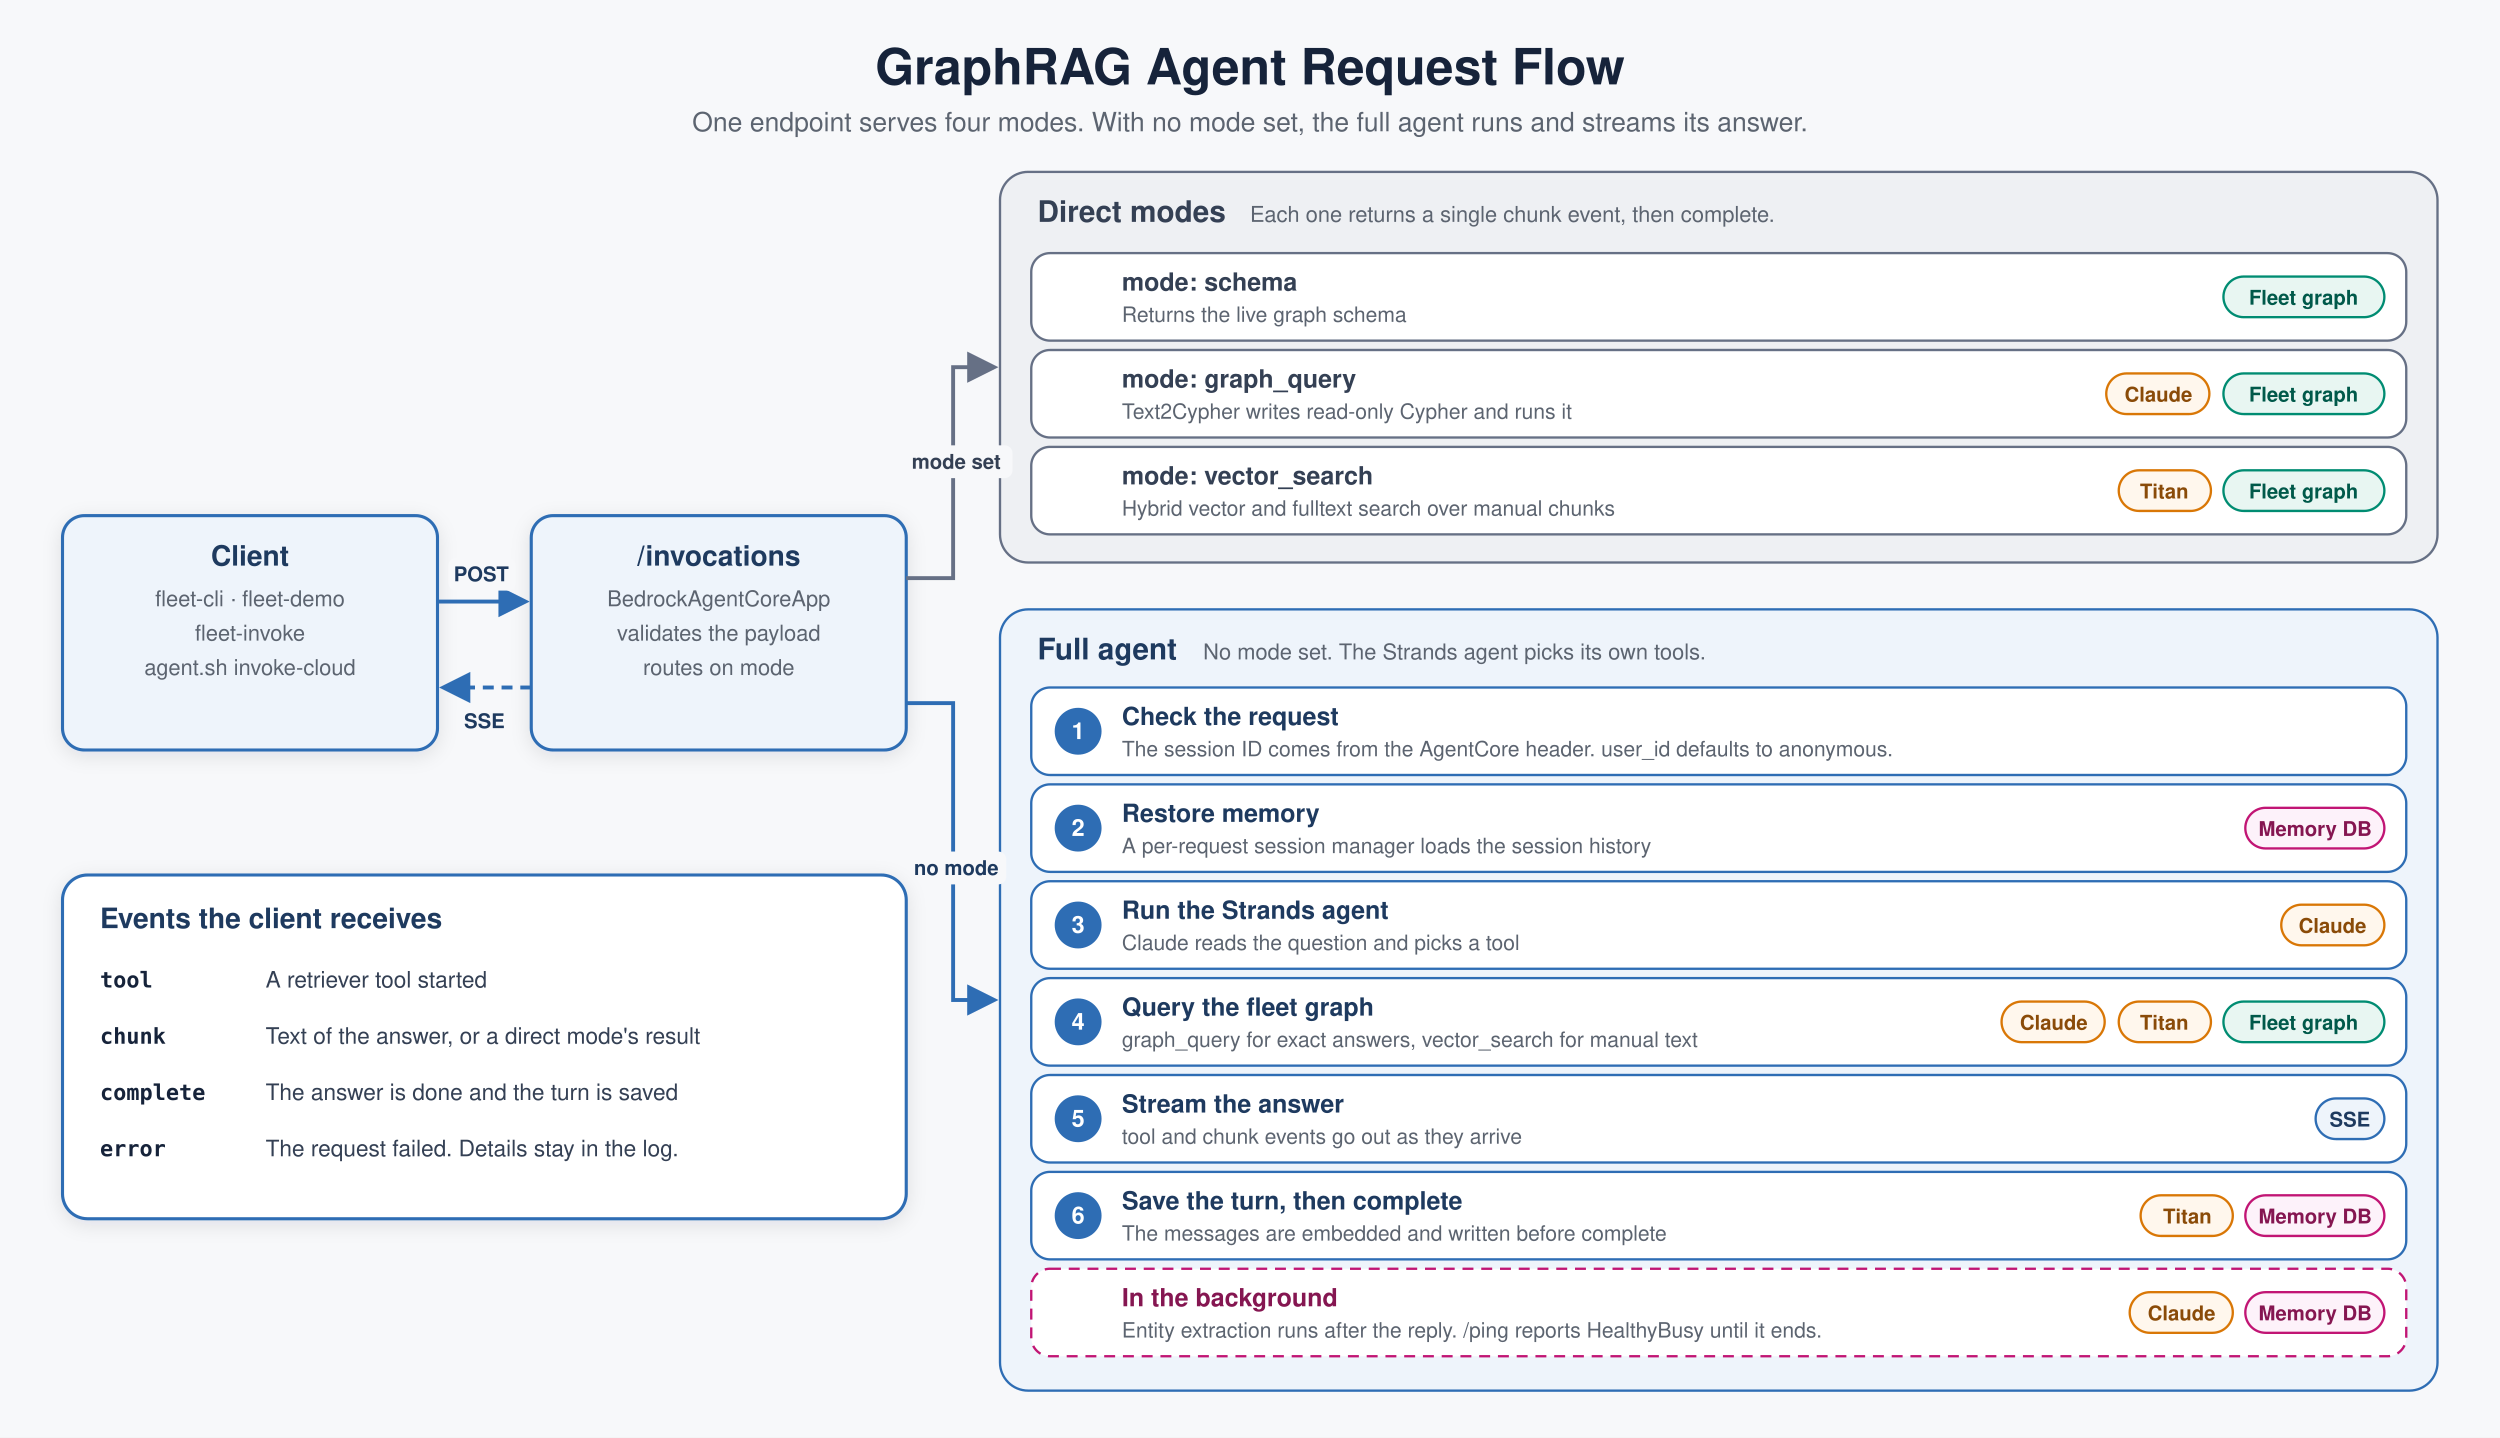
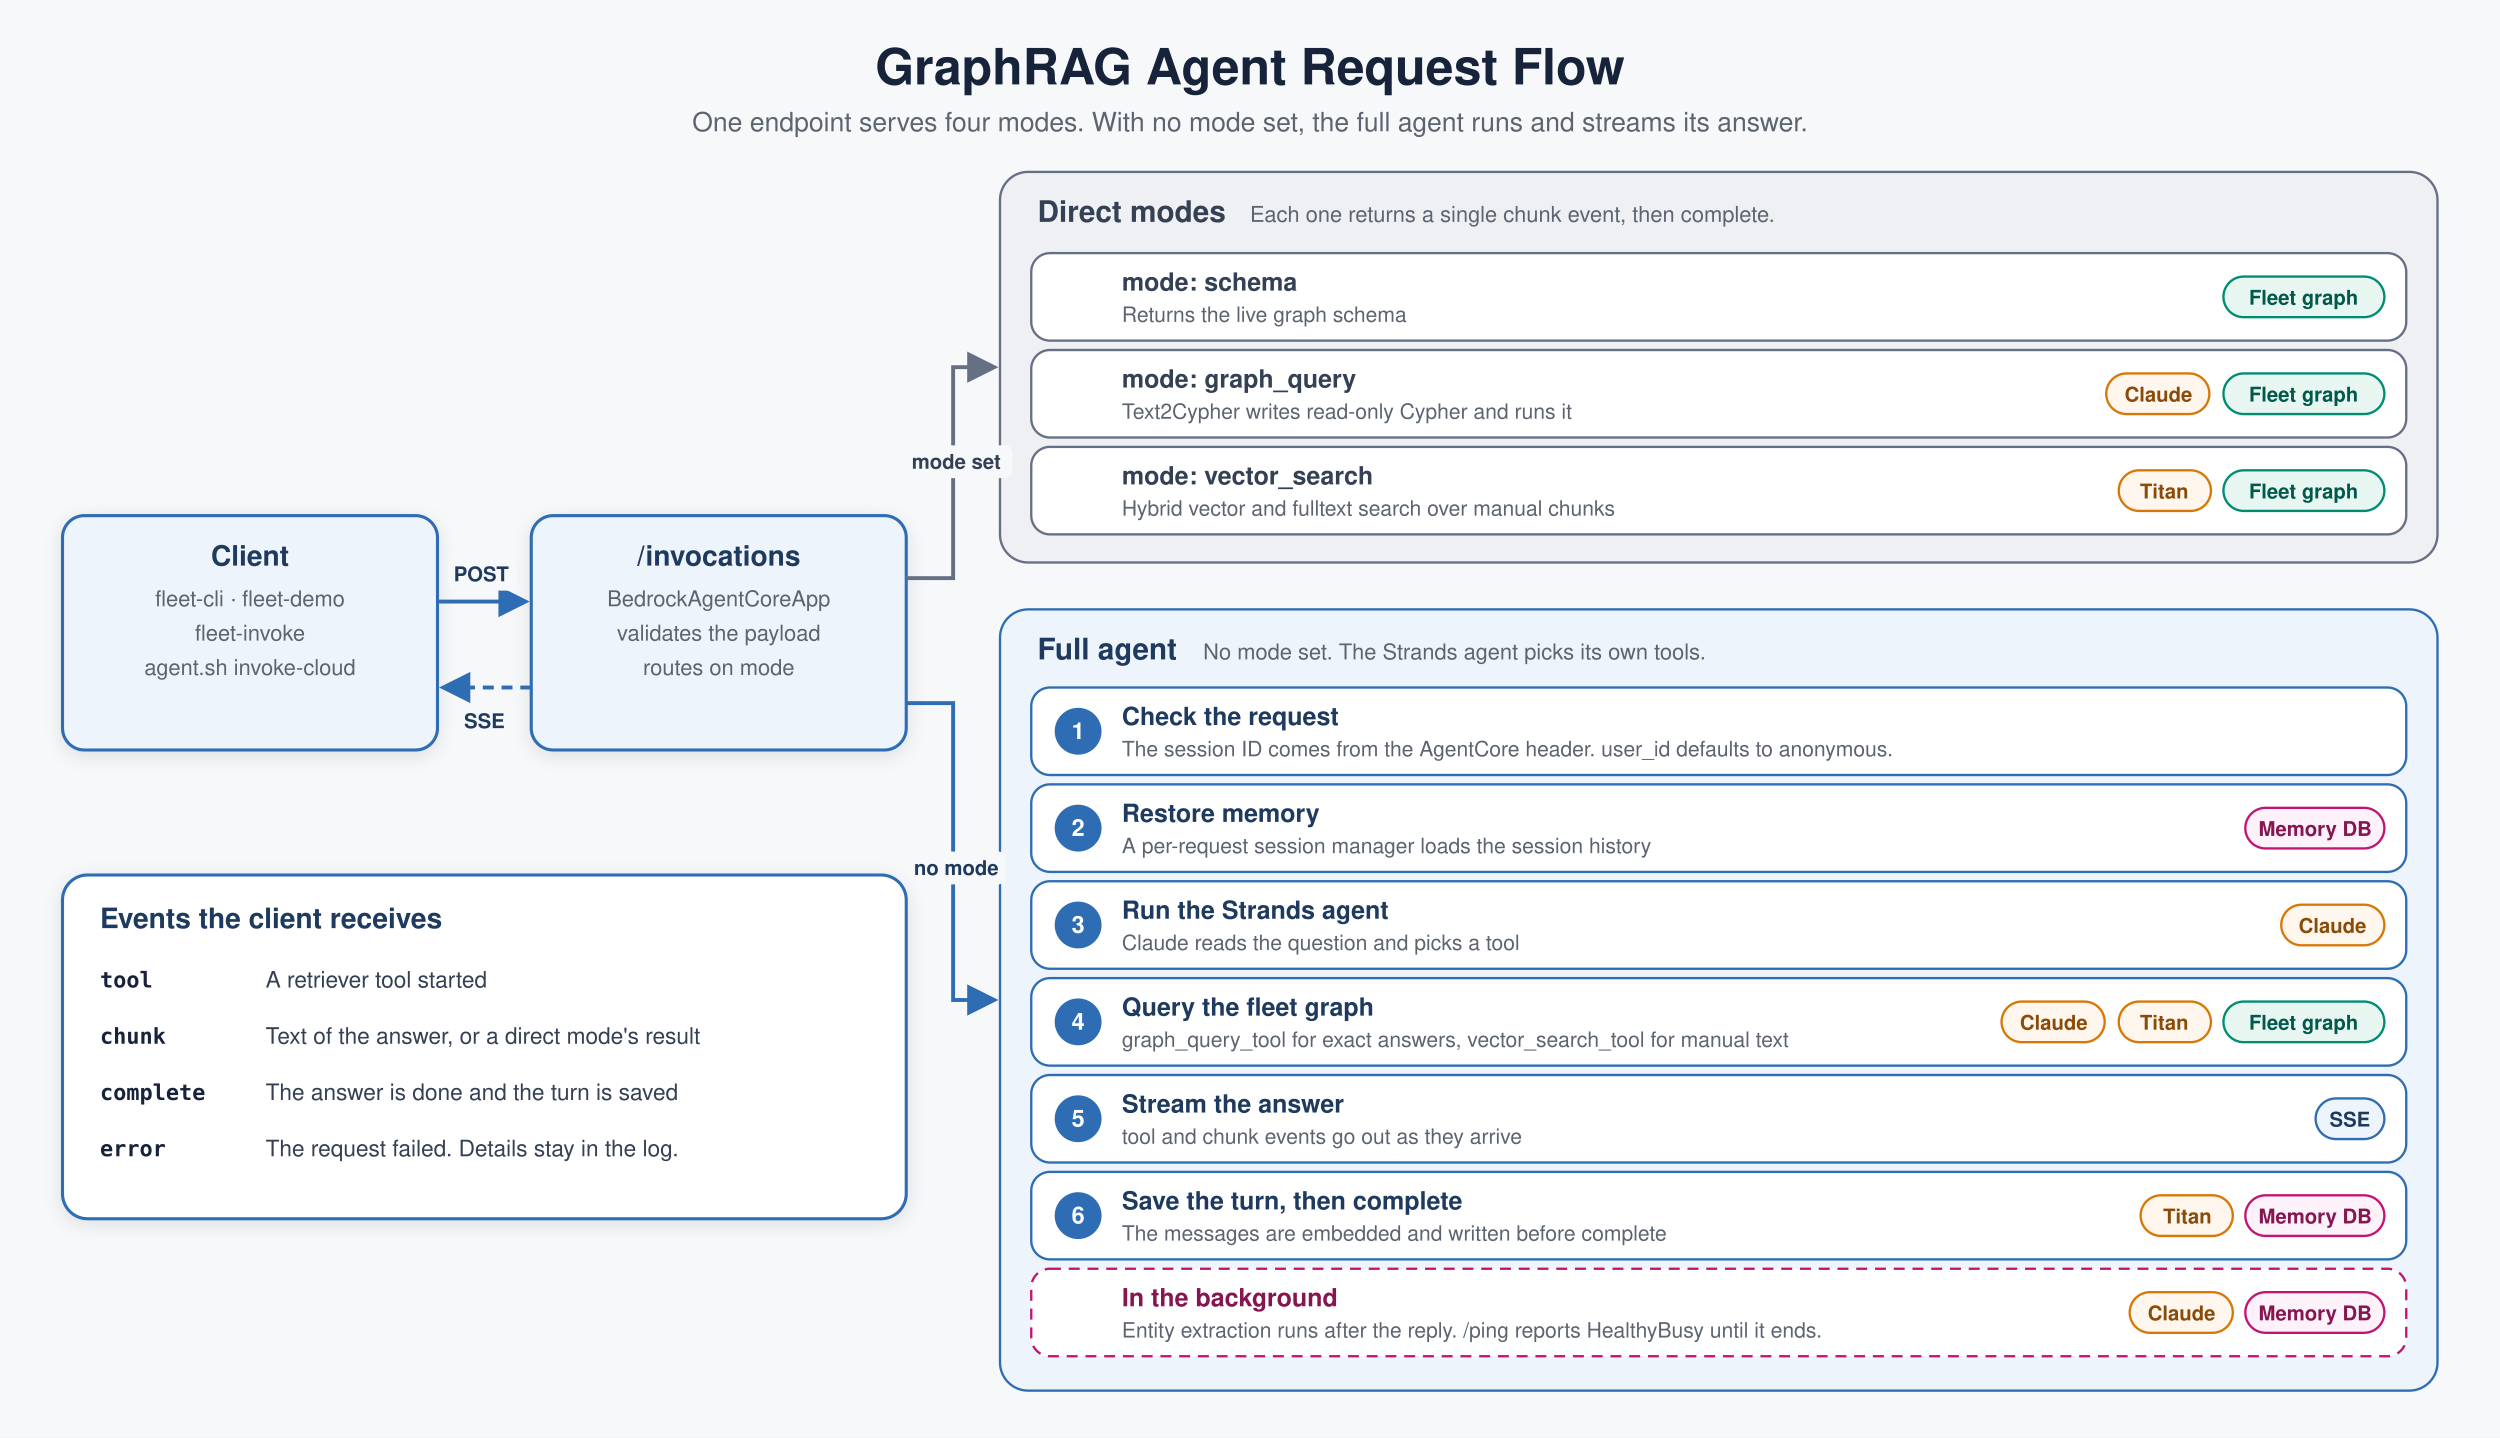
<svg xmlns="http://www.w3.org/2000/svg" width="1600" height="920" viewBox="0 0 1600 920" font-family="'Helvetica Neue', Helvetica, Arial, sans-serif">
  <defs>
    <filter id="shadow" x="-15%" y="-20%" width="130%" height="150%">
      <feDropShadow dx="0" dy="3" stdDeviation="6" flood-color="#101828" flood-opacity="0.10" />
    </filter>
    <marker id="a-blue" viewBox="0 0 10 10" refX="8.5" refY="5" markerWidth="8" markerHeight="8" orient="auto-start-reverse">
      <path d="M0,0 L10,5 L0,10 Z" fill="#2E6DB4" />
    </marker>
    <marker id="a-teal" viewBox="0 0 10 10" refX="8.5" refY="5" markerWidth="8" markerHeight="8" orient="auto-start-reverse">
      <path d="M0,0 L10,5 L0,10 Z" fill="#008C72" />
    </marker>
    <marker id="a-orange" viewBox="0 0 10 10" refX="8.5" refY="5" markerWidth="8" markerHeight="8" orient="auto-start-reverse">
      <path d="M0,0 L10,5 L0,10 Z" fill="#D97706" />
    </marker>
    <marker id="a-purple" viewBox="0 0 10 10" refX="8.5" refY="5" markerWidth="8" markerHeight="8" orient="auto-start-reverse">
      <path d="M0,0 L10,5 L0,10 Z" fill="#7A5AF8" />
    </marker>
    <marker id="a-pink" viewBox="0 0 10 10" refX="8.5" refY="5" markerWidth="8" markerHeight="8" orient="auto-start-reverse">
      <path d="M0,0 L10,5 L0,10 Z" fill="#C11574" />
    </marker>
    <marker id="a-slate" viewBox="0 0 10 10" refX="8.5" refY="5" markerWidth="8" markerHeight="8" orient="auto-start-reverse">
      <path d="M0,0 L10,5 L0,10 Z" fill="#667085" />
    </marker>
  </defs>
  <rect width="1600" height="920" fill="#F7F8FA" />
  <text x="800" y="54" text-anchor="middle" font-size="32" font-weight="700" fill="#16233A">GraphRAG Agent Request Flow</text>
  <text x="800" y="84" text-anchor="middle" font-size="17" fill="#5C6470">One endpoint serves four modes. With no mode set, the full agent runs and streams its answer.</text>
  <rect x="40" y="330" width="240" height="150" rx="14" fill="#EEF4FB" stroke="#2E6DB4" stroke-width="2" filter="url(#shadow)" />
  <text x="160.0" y="362" font-size="18" font-weight="700" fill="#1E3A5F" text-anchor="middle">Client</text>
  <text x="160.0" y="388" font-size="14" font-weight="400" fill="#5C6470" text-anchor="middle">fleet-cli · fleet-demo</text>
  <text x="160.0" y="410" font-size="14" font-weight="400" fill="#5C6470" text-anchor="middle">fleet-invoke</text>
  <text x="160.0" y="432" font-size="14" font-weight="400" fill="#5C6470" text-anchor="middle">agent.sh invoke-cloud</text>
  <rect x="340" y="330" width="240" height="150" rx="14" fill="#EEF4FB" stroke="#2E6DB4" stroke-width="2" filter="url(#shadow)" />
  <text x="460.0" y="362" font-size="18" font-weight="700" fill="#1E3A5F" text-anchor="middle">/invocations</text>
  <text x="460.0" y="388" font-size="14" font-weight="400" fill="#5C6470" text-anchor="middle">BedrockAgentCoreApp</text>
  <text x="460.0" y="410" font-size="14" font-weight="400" fill="#5C6470" text-anchor="middle">validates the payload</text>
  <text x="460.0" y="432" font-size="14" font-weight="400" fill="#5C6470" text-anchor="middle">routes on mode</text>
  <path d="M280,385 H336" fill="none" stroke="#2E6DB4" stroke-width="2.5" marker-end="url(#a-blue)" />
  <rect x="287" y="357" width="43" height="21" rx="5" fill="#F7F8FA" />
  <text x="308" y="372" font-size="13" font-weight="600" fill="#1E3A5F" text-anchor="middle">POST</text>
  <path d="M340,440 H284" fill="none" stroke="#2E6DB4" stroke-width="2.5" stroke-dasharray="7 5" marker-end="url(#a-blue)" />
  <rect x="292" y="451" width="36" height="21" rx="5" fill="#F7F8FA" />
  <text x="310" y="466" font-size="13" font-weight="600" fill="#1E3A5F" text-anchor="middle">SSE</text>
  <rect x="640" y="110" width="920" height="250" rx="18" fill="#EEF0F3" stroke="#667085" stroke-width="1.5" />
  <text x="664" y="142" font-size="19" font-weight="700" fill="#344054" text-anchor="start">Direct modes</text>
  <text x="800" y="142" font-size="14" font-weight="400" fill="#5C6470" text-anchor="start">Each one returns a single chunk event, then complete.</text>
  <rect x="660" y="162" width="880" height="56" rx="12" fill="#FFFFFF" stroke="#667085" stroke-width="1.5" />
  <text x="718" y="186" font-size="16" font-weight="700" fill="#344054" text-anchor="start">mode: schema</text>
  <text x="718" y="206" font-size="13.5" font-weight="400" fill="#5C6470" text-anchor="start">Returns the live graph schema</text>
  <rect x="1423" y="177.0" width="103" height="26" rx="13" fill="#E8F6F2" stroke="#008C72" stroke-width="1.5" />
  <text x="1474.3" y="195.0" font-size="13" font-weight="600" fill="#00594A" text-anchor="middle">Fleet graph</text>
  <rect x="660" y="224" width="880" height="56" rx="12" fill="#FFFFFF" stroke="#667085" stroke-width="1.5" />
  <text x="718" y="248" font-size="16" font-weight="700" fill="#344054" text-anchor="start">mode: graph_query</text>
  <text x="718" y="268" font-size="13.5" font-weight="400" fill="#5C6470" text-anchor="start">Text2Cypher writes read-only Cypher and runs it</text>
  <rect x="1423" y="239.0" width="103" height="26" rx="13" fill="#E8F6F2" stroke="#008C72" stroke-width="1.5" />
  <text x="1474.3" y="257.0" font-size="13" font-weight="600" fill="#00594A" text-anchor="middle">Fleet graph</text>
  <rect x="1348" y="239.0" width="66" height="26" rx="13" fill="#FFF7ED" stroke="#D97706" stroke-width="1.5" />
  <text x="1381.4" y="257.0" font-size="13" font-weight="600" fill="#8A4B08" text-anchor="middle">Claude</text>
  <rect x="660" y="286" width="880" height="56" rx="12" fill="#FFFFFF" stroke="#667085" stroke-width="1.5" />
  <text x="718" y="310" font-size="16" font-weight="700" fill="#344054" text-anchor="start">mode: vector_search</text>
  <text x="718" y="330" font-size="13.5" font-weight="400" fill="#5C6470" text-anchor="start">Hybrid vector and fulltext search over manual chunks</text>
  <rect x="1423" y="301.0" width="103" height="26" rx="13" fill="#E8F6F2" stroke="#008C72" stroke-width="1.5" />
  <text x="1474.3" y="319.0" font-size="13" font-weight="600" fill="#00594A" text-anchor="middle">Fleet graph</text>
  <rect x="1356" y="301.0" width="59" height="26" rx="13" fill="#FFF7ED" stroke="#D97706" stroke-width="1.5" />
  <text x="1385.1" y="319.0" font-size="13" font-weight="600" fill="#8A4B08" text-anchor="middle">Titan</text>
  <rect x="640" y="390" width="920" height="500" rx="18" fill="#EEF4FB" stroke="#2E6DB4" stroke-width="1.5" />
  <text x="664" y="422" font-size="19" font-weight="700" fill="#1E3A5F" text-anchor="start">Full agent</text>
  <text x="770" y="422" font-size="14" font-weight="400" fill="#5C6470" text-anchor="start">No mode set. The Strands agent picks its own tools.</text>
  <rect x="660" y="440" width="880" height="56" rx="12" fill="#FFFFFF" stroke="#2E6DB4" stroke-width="1.5" />
  <circle cx="690" cy="468.0" r="15" fill="#2E6DB4" />
  <text x="690" y="473.0" font-size="15" font-weight="700" fill="#FFFFFF" text-anchor="middle">1</text>
  <text x="718" y="464" font-size="16" font-weight="700" fill="#1E3A5F" text-anchor="start">Check the request</text>
  <text x="718" y="484" font-size="13.5" font-weight="400" fill="#5C6470" text-anchor="start">The session ID comes from the AgentCore header. user_id defaults to anonymous.</text>
  <rect x="660" y="502" width="880" height="56" rx="12" fill="#FFFFFF" stroke="#2E6DB4" stroke-width="1.5" />
  <circle cx="690" cy="530.0" r="15" fill="#2E6DB4" />
  <text x="690" y="535.0" font-size="15" font-weight="700" fill="#FFFFFF" text-anchor="middle">2</text>
  <text x="718" y="526" font-size="16" font-weight="700" fill="#1E3A5F" text-anchor="start">Restore memory</text>
  <text x="718" y="546" font-size="13.5" font-weight="400" fill="#5C6470" text-anchor="start">A per-request session manager loads the session history</text>
  <rect x="1437" y="517.0" width="89" height="26" rx="13" fill="#FDF2FA" stroke="#C11574" stroke-width="1.5" />
  <text x="1481.7" y="535.0" font-size="13" font-weight="600" fill="#851651" text-anchor="middle">Memory DB</text>
  <rect x="660" y="564" width="880" height="56" rx="12" fill="#FFFFFF" stroke="#2E6DB4" stroke-width="1.5" />
  <circle cx="690" cy="592.0" r="15" fill="#2E6DB4" />
  <text x="690" y="597.0" font-size="15" font-weight="700" fill="#FFFFFF" text-anchor="middle">3</text>
  <text x="718" y="588" font-size="16" font-weight="700" fill="#1E3A5F" text-anchor="start">Run the Strands agent</text>
  <text x="718" y="608" font-size="13.5" font-weight="400" fill="#5C6470" text-anchor="start">Claude reads the question and picks a tool</text>
  <rect x="1460" y="579.0" width="66" height="26" rx="13" fill="#FFF7ED" stroke="#D97706" stroke-width="1.5" />
  <text x="1492.8" y="597.0" font-size="13" font-weight="600" fill="#8A4B08" text-anchor="middle">Claude</text>
  <rect x="660" y="626" width="880" height="56" rx="12" fill="#FFFFFF" stroke="#2E6DB4" stroke-width="1.5" />
  <circle cx="690" cy="654.0" r="15" fill="#2E6DB4" />
  <text x="690" y="659.0" font-size="15" font-weight="700" fill="#FFFFFF" text-anchor="middle">4</text>
  <text x="718" y="650" font-size="16" font-weight="700" fill="#1E3A5F" text-anchor="start">Query the fleet graph</text>
-   <text x="718" y="670" font-size="13.5" font-weight="400" fill="#5C6470" text-anchor="start">graph_query for exact answers, vector_search for manual text</text>
+   <text x="718" y="670" font-size="13.5" font-weight="400" fill="#5C6470" text-anchor="start">graph_query_tool for exact answers, vector_search_tool for manual text</text>
  <rect x="1423" y="641.0" width="103" height="26" rx="13" fill="#E8F6F2" stroke="#008C72" stroke-width="1.5" />
  <text x="1474.3" y="659.0" font-size="13" font-weight="600" fill="#00594A" text-anchor="middle">Fleet graph</text>
  <rect x="1356" y="641.0" width="59" height="26" rx="13" fill="#FFF7ED" stroke="#D97706" stroke-width="1.5" />
  <text x="1385.1" y="659.0" font-size="13" font-weight="600" fill="#8A4B08" text-anchor="middle">Titan</text>
  <rect x="1281" y="641.0" width="66" height="26" rx="13" fill="#FFF7ED" stroke="#D97706" stroke-width="1.5" />
  <text x="1314.4" y="659.0" font-size="13" font-weight="600" fill="#8A4B08" text-anchor="middle">Claude</text>
  <rect x="660" y="688" width="880" height="56" rx="12" fill="#FFFFFF" stroke="#2E6DB4" stroke-width="1.5" />
  <circle cx="690" cy="716.0" r="15" fill="#2E6DB4" />
  <text x="690" y="721.0" font-size="15" font-weight="700" fill="#FFFFFF" text-anchor="middle">5</text>
  <text x="718" y="712" font-size="16" font-weight="700" fill="#1E3A5F" text-anchor="start">Stream the answer</text>
  <text x="718" y="732" font-size="13.5" font-weight="400" fill="#5C6470" text-anchor="start">tool and chunk events go out as they arrive</text>
  <rect x="1482" y="703.0" width="44" height="26" rx="13" fill="#EEF4FB" stroke="#2E6DB4" stroke-width="1.5" />
  <text x="1503.9" y="721.0" font-size="13" font-weight="600" fill="#1E3A5F" text-anchor="middle">SSE</text>
  <rect x="660" y="750" width="880" height="56" rx="12" fill="#FFFFFF" stroke="#2E6DB4" stroke-width="1.5" />
  <circle cx="690" cy="778.0" r="15" fill="#2E6DB4" />
  <text x="690" y="783.0" font-size="15" font-weight="700" fill="#FFFFFF" text-anchor="middle">6</text>
  <text x="718" y="774" font-size="16" font-weight="700" fill="#1E3A5F" text-anchor="start">Save the turn, then complete</text>
  <text x="718" y="794" font-size="13.5" font-weight="400" fill="#5C6470" text-anchor="start">The messages are embedded and written before complete</text>
  <rect x="1437" y="765.0" width="89" height="26" rx="13" fill="#FDF2FA" stroke="#C11574" stroke-width="1.5" />
  <text x="1481.7" y="783.0" font-size="13" font-weight="600" fill="#851651" text-anchor="middle">Memory DB</text>
  <rect x="1370" y="765.0" width="59" height="26" rx="13" fill="#FFF7ED" stroke="#D97706" stroke-width="1.5" />
  <text x="1399.9" y="783.0" font-size="13" font-weight="600" fill="#8A4B08" text-anchor="middle">Titan</text>
  <rect x="660" y="812" width="880" height="56" rx="12" fill="#FFFFFF" stroke="#C11574" stroke-width="1.5" stroke-dasharray="7 5" />
  <text x="718" y="836" font-size="16" font-weight="700" fill="#851651" text-anchor="start">In the background</text>
  <text x="718" y="856" font-size="13.5" font-weight="400" fill="#5C6470" text-anchor="start">Entity extraction runs after the reply. /ping reports HealthyBusy until it ends.</text>
  <rect x="1437" y="827.0" width="89" height="26" rx="13" fill="#FDF2FA" stroke="#C11574" stroke-width="1.5" />
  <text x="1481.7" y="845.0" font-size="13" font-weight="600" fill="#851651" text-anchor="middle">Memory DB</text>
  <rect x="1363" y="827.0" width="66" height="26" rx="13" fill="#FFF7ED" stroke="#D97706" stroke-width="1.5" />
  <text x="1396.2" y="845.0" font-size="13" font-weight="600" fill="#8A4B08" text-anchor="middle">Claude</text>
  <path d="M580,370 H610 V235 H636" fill="none" stroke="#667085" stroke-width="2.5" marker-end="url(#a-slate)" />
  <rect x="576" y="285" width="72" height="21" rx="5" fill="#F7F8FA" />
  <text x="612" y="300" font-size="13" font-weight="600" fill="#344054" text-anchor="middle">mode set</text>
  <path d="M580,450 H610 V640 H636" fill="none" stroke="#2E6DB4" stroke-width="2.5" marker-end="url(#a-blue)" />
  <rect x="580" y="545" width="64" height="21" rx="5" fill="#F7F8FA" />
  <text x="612" y="560" font-size="13" font-weight="600" fill="#1E3A5F" text-anchor="middle">no mode</text>
  <rect x="40" y="560" width="540" height="220" rx="16" fill="#FFFFFF" stroke="#2E6DB4" stroke-width="2" filter="url(#shadow)" />
  <text x="64" y="594" font-size="18" font-weight="700" fill="#1E3A5F" text-anchor="start">Events the client receives</text>
  <text x="64" y="632" font-size="14" font-weight="600" fill="#16233A" text-anchor="start" font-family="Menlo, Consolas, monospace">tool</text>
  <text x="170" y="632" font-size="14.5" font-weight="400" fill="#344054" text-anchor="start">A retriever tool started</text>
  <text x="64" y="668" font-size="14" font-weight="600" fill="#16233A" text-anchor="start" font-family="Menlo, Consolas, monospace">chunk</text>
  <text x="170" y="668" font-size="14.5" font-weight="400" fill="#344054" text-anchor="start">Text of the answer, or a direct mode's result</text>
  <text x="64" y="704" font-size="14" font-weight="600" fill="#16233A" text-anchor="start" font-family="Menlo, Consolas, monospace">complete</text>
  <text x="170" y="704" font-size="14.5" font-weight="400" fill="#344054" text-anchor="start">The answer is done and the turn is saved</text>
  <text x="64" y="740" font-size="14" font-weight="600" fill="#16233A" text-anchor="start" font-family="Menlo, Consolas, monospace">error</text>
  <text x="170" y="740" font-size="14.5" font-weight="400" fill="#344054" text-anchor="start">The request failed. Details stay in the log.</text>
</svg>
